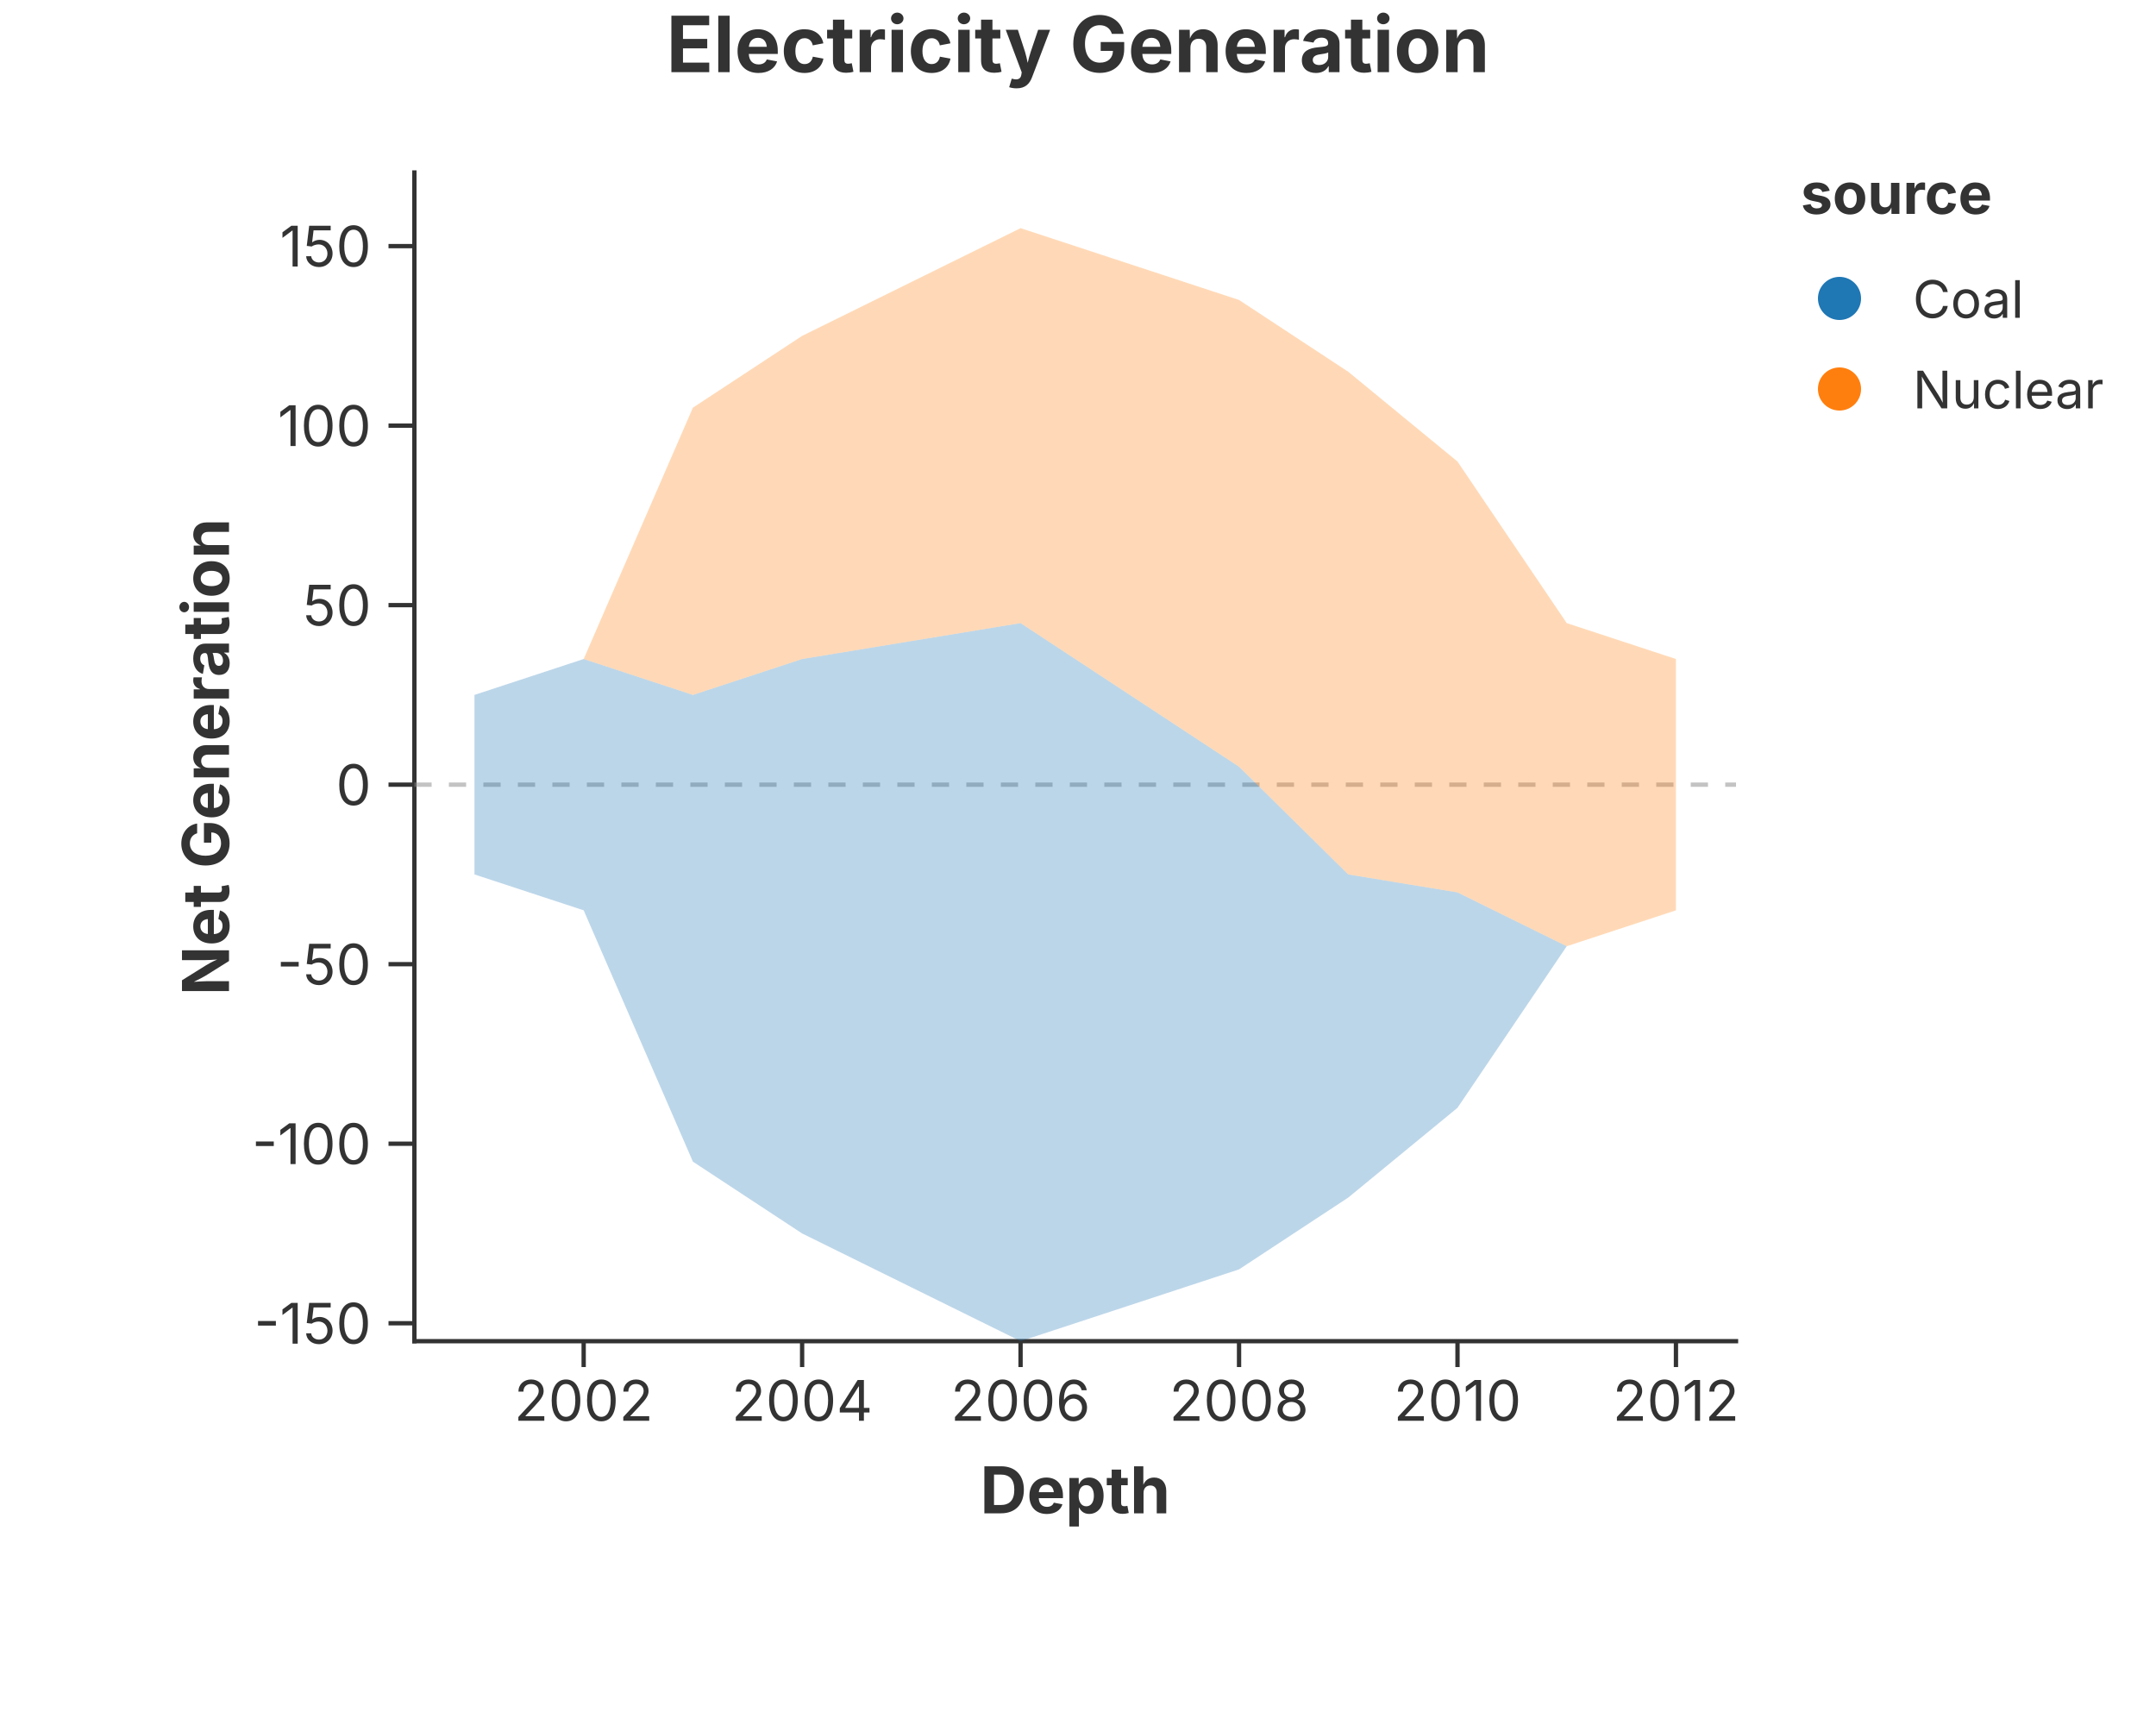
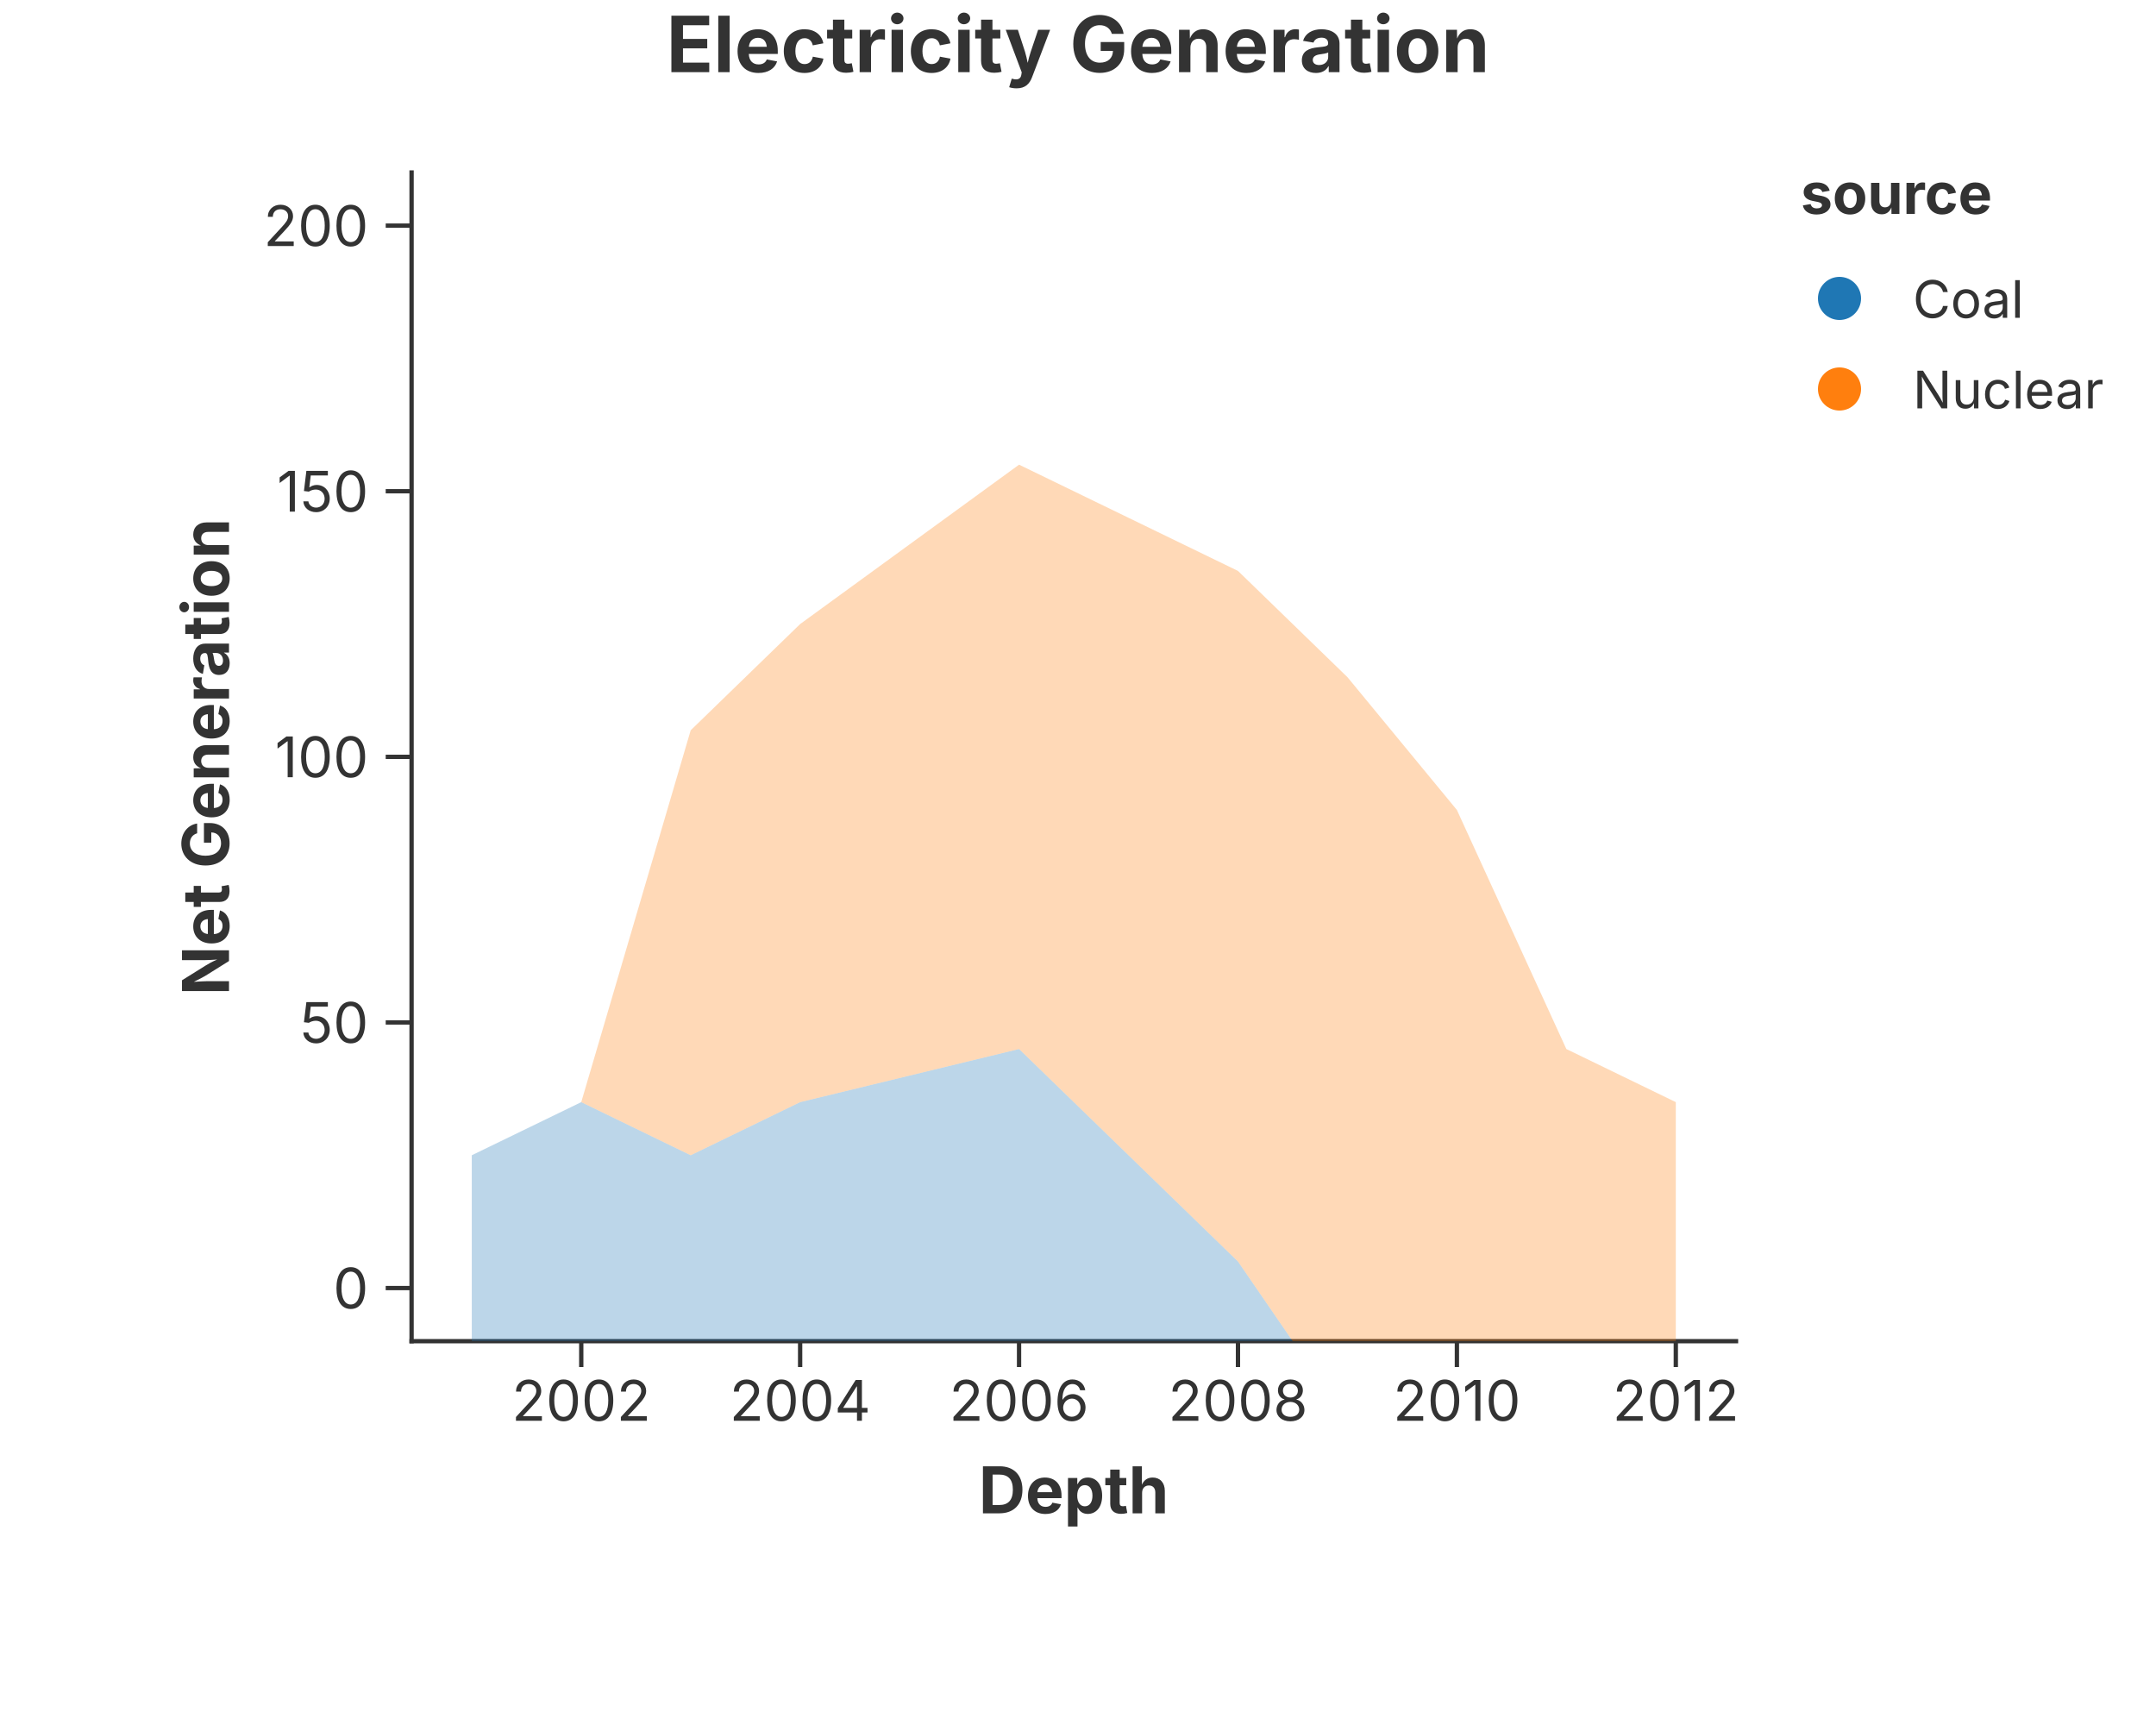
<svg xmlns="http://www.w3.org/2000/svg" width="500" height="400" viewBox="0 0 500 400">
  <rect width="100%" height="100%" fill="rgba(255,255,255,1.000)" />
  <text x="250.00" y="10.00" text-anchor="middle" dominant-baseline="middle" font-family="Inter, -apple-system, BlinkMacSystemFont, 'Segoe UI', Roboto, Helvetica, Arial, 'PingFang SC', 'Microsoft YaHei', Ubuntu, Cantarell, 'Noto Sans', sans-serif" font-size="18" fill="rgba(51,51,51,1.000)" font-weight="bold">Electricity Generation</text>
-   <line x1="96.10" y1="311.00" x2="402.60" y2="311.00" stroke="rgba(51,51,51,1.000)" stroke-width="1" stroke-linecap="square" />
-   <line x1="135.36" y1="311.00" x2="135.36" y2="317.00" stroke="rgba(51,51,51,1.000)" stroke-width="1.0" />
-   <text x="135.36" y="320.00" font-size="13" font-family="Inter, -apple-system, BlinkMacSystemFont, 'Segoe UI', Roboto, Helvetica, Arial, 'PingFang SC', 'Microsoft YaHei', Ubuntu, Cantarell, 'Noto Sans', sans-serif" fill="rgba(51,51,51,1.000)" text-anchor="middle" dominant-baseline="hanging">2002</text>
-   <line x1="186.02" y1="311.00" x2="186.02" y2="317.00" stroke="rgba(51,51,51,1.000)" stroke-width="1.0" />
-   <text x="186.02" y="320.00" font-size="13" font-family="Inter, -apple-system, BlinkMacSystemFont, 'Segoe UI', Roboto, Helvetica, Arial, 'PingFang SC', 'Microsoft YaHei', Ubuntu, Cantarell, 'Noto Sans', sans-serif" fill="rgba(51,51,51,1.000)" text-anchor="middle" dominant-baseline="hanging">2004</text>
-   <line x1="236.68" y1="311.00" x2="236.68" y2="317.00" stroke="rgba(51,51,51,1.000)" stroke-width="1.0" />
-   <text x="236.68" y="320.00" font-size="13" font-family="Inter, -apple-system, BlinkMacSystemFont, 'Segoe UI', Roboto, Helvetica, Arial, 'PingFang SC', 'Microsoft YaHei', Ubuntu, Cantarell, 'Noto Sans', sans-serif" fill="rgba(51,51,51,1.000)" text-anchor="middle" dominant-baseline="hanging">2006</text>
-   <line x1="287.35" y1="311.00" x2="287.35" y2="317.00" stroke="rgba(51,51,51,1.000)" stroke-width="1.0" />
-   <text x="287.35" y="320.00" font-size="13" font-family="Inter, -apple-system, BlinkMacSystemFont, 'Segoe UI', Roboto, Helvetica, Arial, 'PingFang SC', 'Microsoft YaHei', Ubuntu, Cantarell, 'Noto Sans', sans-serif" fill="rgba(51,51,51,1.000)" text-anchor="middle" dominant-baseline="hanging">2008</text>
-   <line x1="338.01" y1="311.00" x2="338.01" y2="317.00" stroke="rgba(51,51,51,1.000)" stroke-width="1.0" />
-   <text x="338.01" y="320.00" font-size="13" font-family="Inter, -apple-system, BlinkMacSystemFont, 'Segoe UI', Roboto, Helvetica, Arial, 'PingFang SC', 'Microsoft YaHei', Ubuntu, Cantarell, 'Noto Sans', sans-serif" fill="rgba(51,51,51,1.000)" text-anchor="middle" dominant-baseline="hanging">2010</text>
-   <line x1="388.67" y1="311.00" x2="388.67" y2="317.00" stroke="rgba(51,51,51,1.000)" stroke-width="1.0" />
-   <text x="388.67" y="320.00" font-size="13" font-family="Inter, -apple-system, BlinkMacSystemFont, 'Segoe UI', Roboto, Helvetica, Arial, 'PingFang SC', 'Microsoft YaHei', Ubuntu, Cantarell, 'Noto Sans', sans-serif" fill="rgba(51,51,51,1.000)" text-anchor="middle" dominant-baseline="hanging">2012</text>
-   <text x="249.35" y="340.00" text-anchor="middle" font-size="15" font-family="Inter, -apple-system, BlinkMacSystemFont, 'Segoe UI', Roboto, Helvetica, Arial, 'PingFang SC', 'Microsoft YaHei', Ubuntu, Cantarell, 'Noto Sans', sans-serif" fill="rgba(51,51,51,1.000)" font-weight="bold" dominant-baseline="hanging">Depth</text>
-   <line x1="96.10" y1="40.00" x2="96.10" y2="311.00" stroke="rgba(51,51,51,1.000)" stroke-width="1" stroke-linecap="square" />
-   <line x1="96.10" y1="306.84" x2="90.10" y2="306.84" stroke="rgba(51,51,51,1.000)" stroke-width="1.0" />
-   <text x="86.10" y="306.84" font-size="13" font-family="Inter, -apple-system, BlinkMacSystemFont, 'Segoe UI', Roboto, Helvetica, Arial, 'PingFang SC', 'Microsoft YaHei', Ubuntu, Cantarell, 'Noto Sans', sans-serif" fill="rgba(51,51,51,1.000)" text-anchor="end" dominant-baseline="central">-150</text>
-   <line x1="96.10" y1="265.21" x2="90.10" y2="265.21" stroke="rgba(51,51,51,1.000)" stroke-width="1.0" />
-   <text x="86.10" y="265.21" font-size="13" font-family="Inter, -apple-system, BlinkMacSystemFont, 'Segoe UI', Roboto, Helvetica, Arial, 'PingFang SC', 'Microsoft YaHei', Ubuntu, Cantarell, 'Noto Sans', sans-serif" fill="rgba(51,51,51,1.000)" text-anchor="end" dominant-baseline="central">-100</text>
-   <line x1="96.10" y1="223.58" x2="90.10" y2="223.58" stroke="rgba(51,51,51,1.000)" stroke-width="1.0" />
-   <text x="86.10" y="223.58" font-size="13" font-family="Inter, -apple-system, BlinkMacSystemFont, 'Segoe UI', Roboto, Helvetica, Arial, 'PingFang SC', 'Microsoft YaHei', Ubuntu, Cantarell, 'Noto Sans', sans-serif" fill="rgba(51,51,51,1.000)" text-anchor="end" dominant-baseline="central">-50</text>
-   <line x1="96.10" y1="181.95" x2="90.10" y2="181.95" stroke="rgba(51,51,51,1.000)" stroke-width="1.0" />
-   <text x="86.10" y="181.95" font-size="13" font-family="Inter, -apple-system, BlinkMacSystemFont, 'Segoe UI', Roboto, Helvetica, Arial, 'PingFang SC', 'Microsoft YaHei', Ubuntu, Cantarell, 'Noto Sans', sans-serif" fill="rgba(51,51,51,1.000)" text-anchor="end" dominant-baseline="central">0</text>
-   <line x1="96.10" y1="140.32" x2="90.10" y2="140.32" stroke="rgba(51,51,51,1.000)" stroke-width="1.0" />
-   <text x="86.10" y="140.32" font-size="13" font-family="Inter, -apple-system, BlinkMacSystemFont, 'Segoe UI', Roboto, Helvetica, Arial, 'PingFang SC', 'Microsoft YaHei', Ubuntu, Cantarell, 'Noto Sans', sans-serif" fill="rgba(51,51,51,1.000)" text-anchor="end" dominant-baseline="central">50</text>
-   <line x1="96.10" y1="98.70" x2="90.10" y2="98.70" stroke="rgba(51,51,51,1.000)" stroke-width="1.0" />
-   <text x="86.10" y="98.70" font-size="13" font-family="Inter, -apple-system, BlinkMacSystemFont, 'Segoe UI', Roboto, Helvetica, Arial, 'PingFang SC', 'Microsoft YaHei', Ubuntu, Cantarell, 'Noto Sans', sans-serif" fill="rgba(51,51,51,1.000)" text-anchor="end" dominant-baseline="central">100</text>
-   <line x1="96.10" y1="57.07" x2="90.10" y2="57.07" stroke="rgba(51,51,51,1.000)" stroke-width="1.0" />
-   <text x="86.10" y="57.07" font-size="13" font-family="Inter, -apple-system, BlinkMacSystemFont, 'Segoe UI', Roboto, Helvetica, Arial, 'PingFang SC', 'Microsoft YaHei', Ubuntu, Cantarell, 'Noto Sans', sans-serif" fill="rgba(51,51,51,1.000)" text-anchor="end" dominant-baseline="central">150</text>
+   <line x1="95.45" y1="311.00" x2="402.60" y2="311.00" stroke="rgba(51,51,51,1.000)" stroke-width="1" stroke-linecap="square" />
+   <line x1="134.80" y1="311.00" x2="134.80" y2="317.00" stroke="rgba(51,51,51,1.000)" stroke-width="1.0" />
+   <text x="134.80" y="320.00" font-size="13" font-family="Inter, -apple-system, BlinkMacSystemFont, 'Segoe UI', Roboto, Helvetica, Arial, 'PingFang SC', 'Microsoft YaHei', Ubuntu, Cantarell, 'Noto Sans', sans-serif" fill="rgba(51,51,51,1.000)" text-anchor="middle" dominant-baseline="hanging">2002</text>
+   <line x1="185.56" y1="311.00" x2="185.56" y2="317.00" stroke="rgba(51,51,51,1.000)" stroke-width="1.0" />
+   <text x="185.56" y="320.00" font-size="13" font-family="Inter, -apple-system, BlinkMacSystemFont, 'Segoe UI', Roboto, Helvetica, Arial, 'PingFang SC', 'Microsoft YaHei', Ubuntu, Cantarell, 'Noto Sans', sans-serif" fill="rgba(51,51,51,1.000)" text-anchor="middle" dominant-baseline="hanging">2004</text>
+   <line x1="236.33" y1="311.00" x2="236.33" y2="317.00" stroke="rgba(51,51,51,1.000)" stroke-width="1.0" />
+   <text x="236.33" y="320.00" font-size="13" font-family="Inter, -apple-system, BlinkMacSystemFont, 'Segoe UI', Roboto, Helvetica, Arial, 'PingFang SC', 'Microsoft YaHei', Ubuntu, Cantarell, 'Noto Sans', sans-serif" fill="rgba(51,51,51,1.000)" text-anchor="middle" dominant-baseline="hanging">2006</text>
+   <line x1="287.10" y1="311.00" x2="287.10" y2="317.00" stroke="rgba(51,51,51,1.000)" stroke-width="1.0" />
+   <text x="287.10" y="320.00" font-size="13" font-family="Inter, -apple-system, BlinkMacSystemFont, 'Segoe UI', Roboto, Helvetica, Arial, 'PingFang SC', 'Microsoft YaHei', Ubuntu, Cantarell, 'Noto Sans', sans-serif" fill="rgba(51,51,51,1.000)" text-anchor="middle" dominant-baseline="hanging">2008</text>
+   <line x1="337.87" y1="311.00" x2="337.87" y2="317.00" stroke="rgba(51,51,51,1.000)" stroke-width="1.0" />
+   <text x="337.87" y="320.00" font-size="13" font-family="Inter, -apple-system, BlinkMacSystemFont, 'Segoe UI', Roboto, Helvetica, Arial, 'PingFang SC', 'Microsoft YaHei', Ubuntu, Cantarell, 'Noto Sans', sans-serif" fill="rgba(51,51,51,1.000)" text-anchor="middle" dominant-baseline="hanging">2010</text>
+   <line x1="388.64" y1="311.00" x2="388.64" y2="317.00" stroke="rgba(51,51,51,1.000)" stroke-width="1.0" />
+   <text x="388.64" y="320.00" font-size="13" font-family="Inter, -apple-system, BlinkMacSystemFont, 'Segoe UI', Roboto, Helvetica, Arial, 'PingFang SC', 'Microsoft YaHei', Ubuntu, Cantarell, 'Noto Sans', sans-serif" fill="rgba(51,51,51,1.000)" text-anchor="middle" dominant-baseline="hanging">2012</text>
+   <text x="249.02" y="340.00" text-anchor="middle" font-size="15" font-family="Inter, -apple-system, BlinkMacSystemFont, 'Segoe UI', Roboto, Helvetica, Arial, 'PingFang SC', 'Microsoft YaHei', Ubuntu, Cantarell, 'Noto Sans', sans-serif" fill="rgba(51,51,51,1.000)" font-weight="bold" dominant-baseline="hanging">Depth</text>
+   <line x1="95.45" y1="40.00" x2="95.45" y2="311.00" stroke="rgba(51,51,51,1.000)" stroke-width="1" stroke-linecap="square" />
+   <line x1="95.45" y1="298.68" x2="89.45" y2="298.68" stroke="rgba(51,51,51,1.000)" stroke-width="1.0" />
+   <text x="85.45" y="298.68" font-size="13" font-family="Inter, -apple-system, BlinkMacSystemFont, 'Segoe UI', Roboto, Helvetica, Arial, 'PingFang SC', 'Microsoft YaHei', Ubuntu, Cantarell, 'Noto Sans', sans-serif" fill="rgba(51,51,51,1.000)" text-anchor="end" dominant-baseline="central">0</text>
+   <line x1="95.45" y1="237.09" x2="89.45" y2="237.09" stroke="rgba(51,51,51,1.000)" stroke-width="1.0" />
+   <text x="85.45" y="237.09" font-size="13" font-family="Inter, -apple-system, BlinkMacSystemFont, 'Segoe UI', Roboto, Helvetica, Arial, 'PingFang SC', 'Microsoft YaHei', Ubuntu, Cantarell, 'Noto Sans', sans-serif" fill="rgba(51,51,51,1.000)" text-anchor="end" dominant-baseline="central">50</text>
+   <line x1="95.45" y1="175.50" x2="89.45" y2="175.50" stroke="rgba(51,51,51,1.000)" stroke-width="1.0" />
+   <text x="85.45" y="175.50" font-size="13" font-family="Inter, -apple-system, BlinkMacSystemFont, 'Segoe UI', Roboto, Helvetica, Arial, 'PingFang SC', 'Microsoft YaHei', Ubuntu, Cantarell, 'Noto Sans', sans-serif" fill="rgba(51,51,51,1.000)" text-anchor="end" dominant-baseline="central">100</text>
+   <line x1="95.45" y1="113.91" x2="89.45" y2="113.91" stroke="rgba(51,51,51,1.000)" stroke-width="1.0" />
+   <text x="85.45" y="113.91" font-size="13" font-family="Inter, -apple-system, BlinkMacSystemFont, 'Segoe UI', Roboto, Helvetica, Arial, 'PingFang SC', 'Microsoft YaHei', Ubuntu, Cantarell, 'Noto Sans', sans-serif" fill="rgba(51,51,51,1.000)" text-anchor="end" dominant-baseline="central">150</text>
+   <line x1="95.45" y1="52.32" x2="89.45" y2="52.32" stroke="rgba(51,51,51,1.000)" stroke-width="1.0" />
+   <text x="85.45" y="52.32" font-size="13" font-family="Inter, -apple-system, BlinkMacSystemFont, 'Segoe UI', Roboto, Helvetica, Arial, 'PingFang SC', 'Microsoft YaHei', Ubuntu, Cantarell, 'Noto Sans', sans-serif" fill="rgba(51,51,51,1.000)" text-anchor="end" dominant-baseline="central">200</text>
  <text x="47.50" y="175.50" text-anchor="middle" font-size="15" font-family="Inter, -apple-system, BlinkMacSystemFont, 'Segoe UI', Roboto, Helvetica, Arial, 'PingFang SC', 'Microsoft YaHei', Ubuntu, Cantarell, 'Noto Sans', sans-serif" fill="rgba(51,51,51,1.000)" font-weight="bold" transform="rotate(-90, 47.50, 175.50)" dominant-baseline="middle">Net Generation</text>
  <defs>
    <clipPath id="plot-clip-area">
-       <rect x="96.100" y="40.000" width="306.500" height="271.000" />
+       <rect x="95.450" y="40.000" width="307.150" height="271.000" />
    </clipPath>
  </defs>
-   <line x1="96.100" y1="181.952" x2="402.600" y2="181.952" stroke="rgba(136,136,136,1.000)" stroke-width="1.000" stroke-opacity="0.500" stroke-dasharray="4.0,4.0" />
-   <polygon points="110.032,161.138 135.362,152.813 160.693,161.138 186.024,152.813 211.354,148.650 236.685,144.487 262.015,161.138 287.346,177.790 312.676,202.767 338.007,206.929 363.338,219.418 388.668,211.092 388.668,211.092 363.338,219.418 338.007,256.883 312.676,277.697 287.346,294.349 262.015,302.674 236.685,311.000 211.354,298.512 186.024,286.023 160.693,269.372 135.362,211.092 110.032,202.767" fill="rgba(31,119,180,1.000)" stroke="none" stroke-width="0.000" fill-opacity="0.300" stroke-opacity="0.000" clip-path="url(#plot-clip-area)" />
-   <polygon points="110.032,161.138 135.362,152.813 160.693,94.533 186.024,77.882 211.354,65.393 236.685,52.905 262.015,61.230 287.346,69.556 312.676,86.207 338.007,107.022 363.338,144.487 388.668,152.813 388.668,211.092 363.338,219.418 338.007,206.929 312.676,202.767 287.346,177.790 262.015,161.138 236.685,144.487 211.354,148.650 186.024,152.813 160.693,161.138 135.362,152.813 110.032,161.138" fill="rgba(255,127,14,1.000)" stroke="none" stroke-width="0.000" fill-opacity="0.300" stroke-opacity="0.000" clip-path="url(#plot-clip-area)" />
+   <polygon points="109.411,267.886 134.796,255.568 160.180,267.886 185.564,255.568 210.949,249.409 236.333,243.250 261.717,267.886 287.101,292.523 312.486,329.477 337.870,335.636 363.254,354.114 388.639,341.795 388.639,341.795 363.254,354.114 337.870,409.545 312.486,440.341 287.101,464.977 261.717,477.295 236.333,489.614 210.949,471.136 185.564,452.659 160.180,428.023 134.796,341.795 109.411,329.477" fill="rgba(31,119,180,1.000)" stroke="none" stroke-width="0.000" fill-opacity="0.300" stroke-opacity="0.000" clip-path="url(#plot-clip-area)" />
+   <polygon points="109.411,267.886 134.796,255.568 160.180,169.341 185.564,144.705 210.949,126.227 236.333,107.750 261.717,120.068 287.101,132.386 312.486,157.023 337.870,187.818 363.254,243.250 388.639,255.568 388.639,341.795 363.254,354.114 337.870,335.636 312.486,329.477 287.101,292.523 261.717,267.886 236.333,243.250 210.949,249.409 185.564,255.568 160.180,267.886 134.796,255.568 109.411,267.886" fill="rgba(255,127,14,1.000)" stroke="none" stroke-width="0.000" fill-opacity="0.300" stroke-opacity="0.000" clip-path="url(#plot-clip-area)" />
  <text x="417.600" y="49.600" font-size="13.2" font-family="Inter, -apple-system, BlinkMacSystemFont, 'Segoe UI', Roboto, Helvetica, Arial, 'PingFang SC', 'Microsoft YaHei', Ubuntu, Cantarell, 'Noto Sans', sans-serif" fill="rgba(51,51,51,1.000)" fill-opacity="1.000" text-anchor="start" font-weight="bold">source</text>
  <circle cx="426.600" cy="69.200" r="5.000" fill="rgba(31,119,180,1.000)" stroke="none" stroke-width="0.000" fill-opacity="1.000" stroke-opacity="1.000" />
  <text x="443.600" y="73.700" font-size="12.0" font-family="Inter, -apple-system, BlinkMacSystemFont, 'Segoe UI', Roboto, Helvetica, Arial, 'PingFang SC', 'Microsoft YaHei', Ubuntu, Cantarell, 'Noto Sans', sans-serif" fill="rgba(51,51,51,1.000)" fill-opacity="1.000" text-anchor="start" font-weight="normal">Coal</text>
  <circle cx="426.600" cy="90.200" r="5.000" fill="rgba(255,127,14,1.000)" stroke="none" stroke-width="0.000" fill-opacity="1.000" stroke-opacity="1.000" />
  <text x="443.600" y="94.700" font-size="12.0" font-family="Inter, -apple-system, BlinkMacSystemFont, 'Segoe UI', Roboto, Helvetica, Arial, 'PingFang SC', 'Microsoft YaHei', Ubuntu, Cantarell, 'Noto Sans', sans-serif" fill="rgba(51,51,51,1.000)" fill-opacity="1.000" text-anchor="start" font-weight="normal">Nuclear</text>
</svg>
